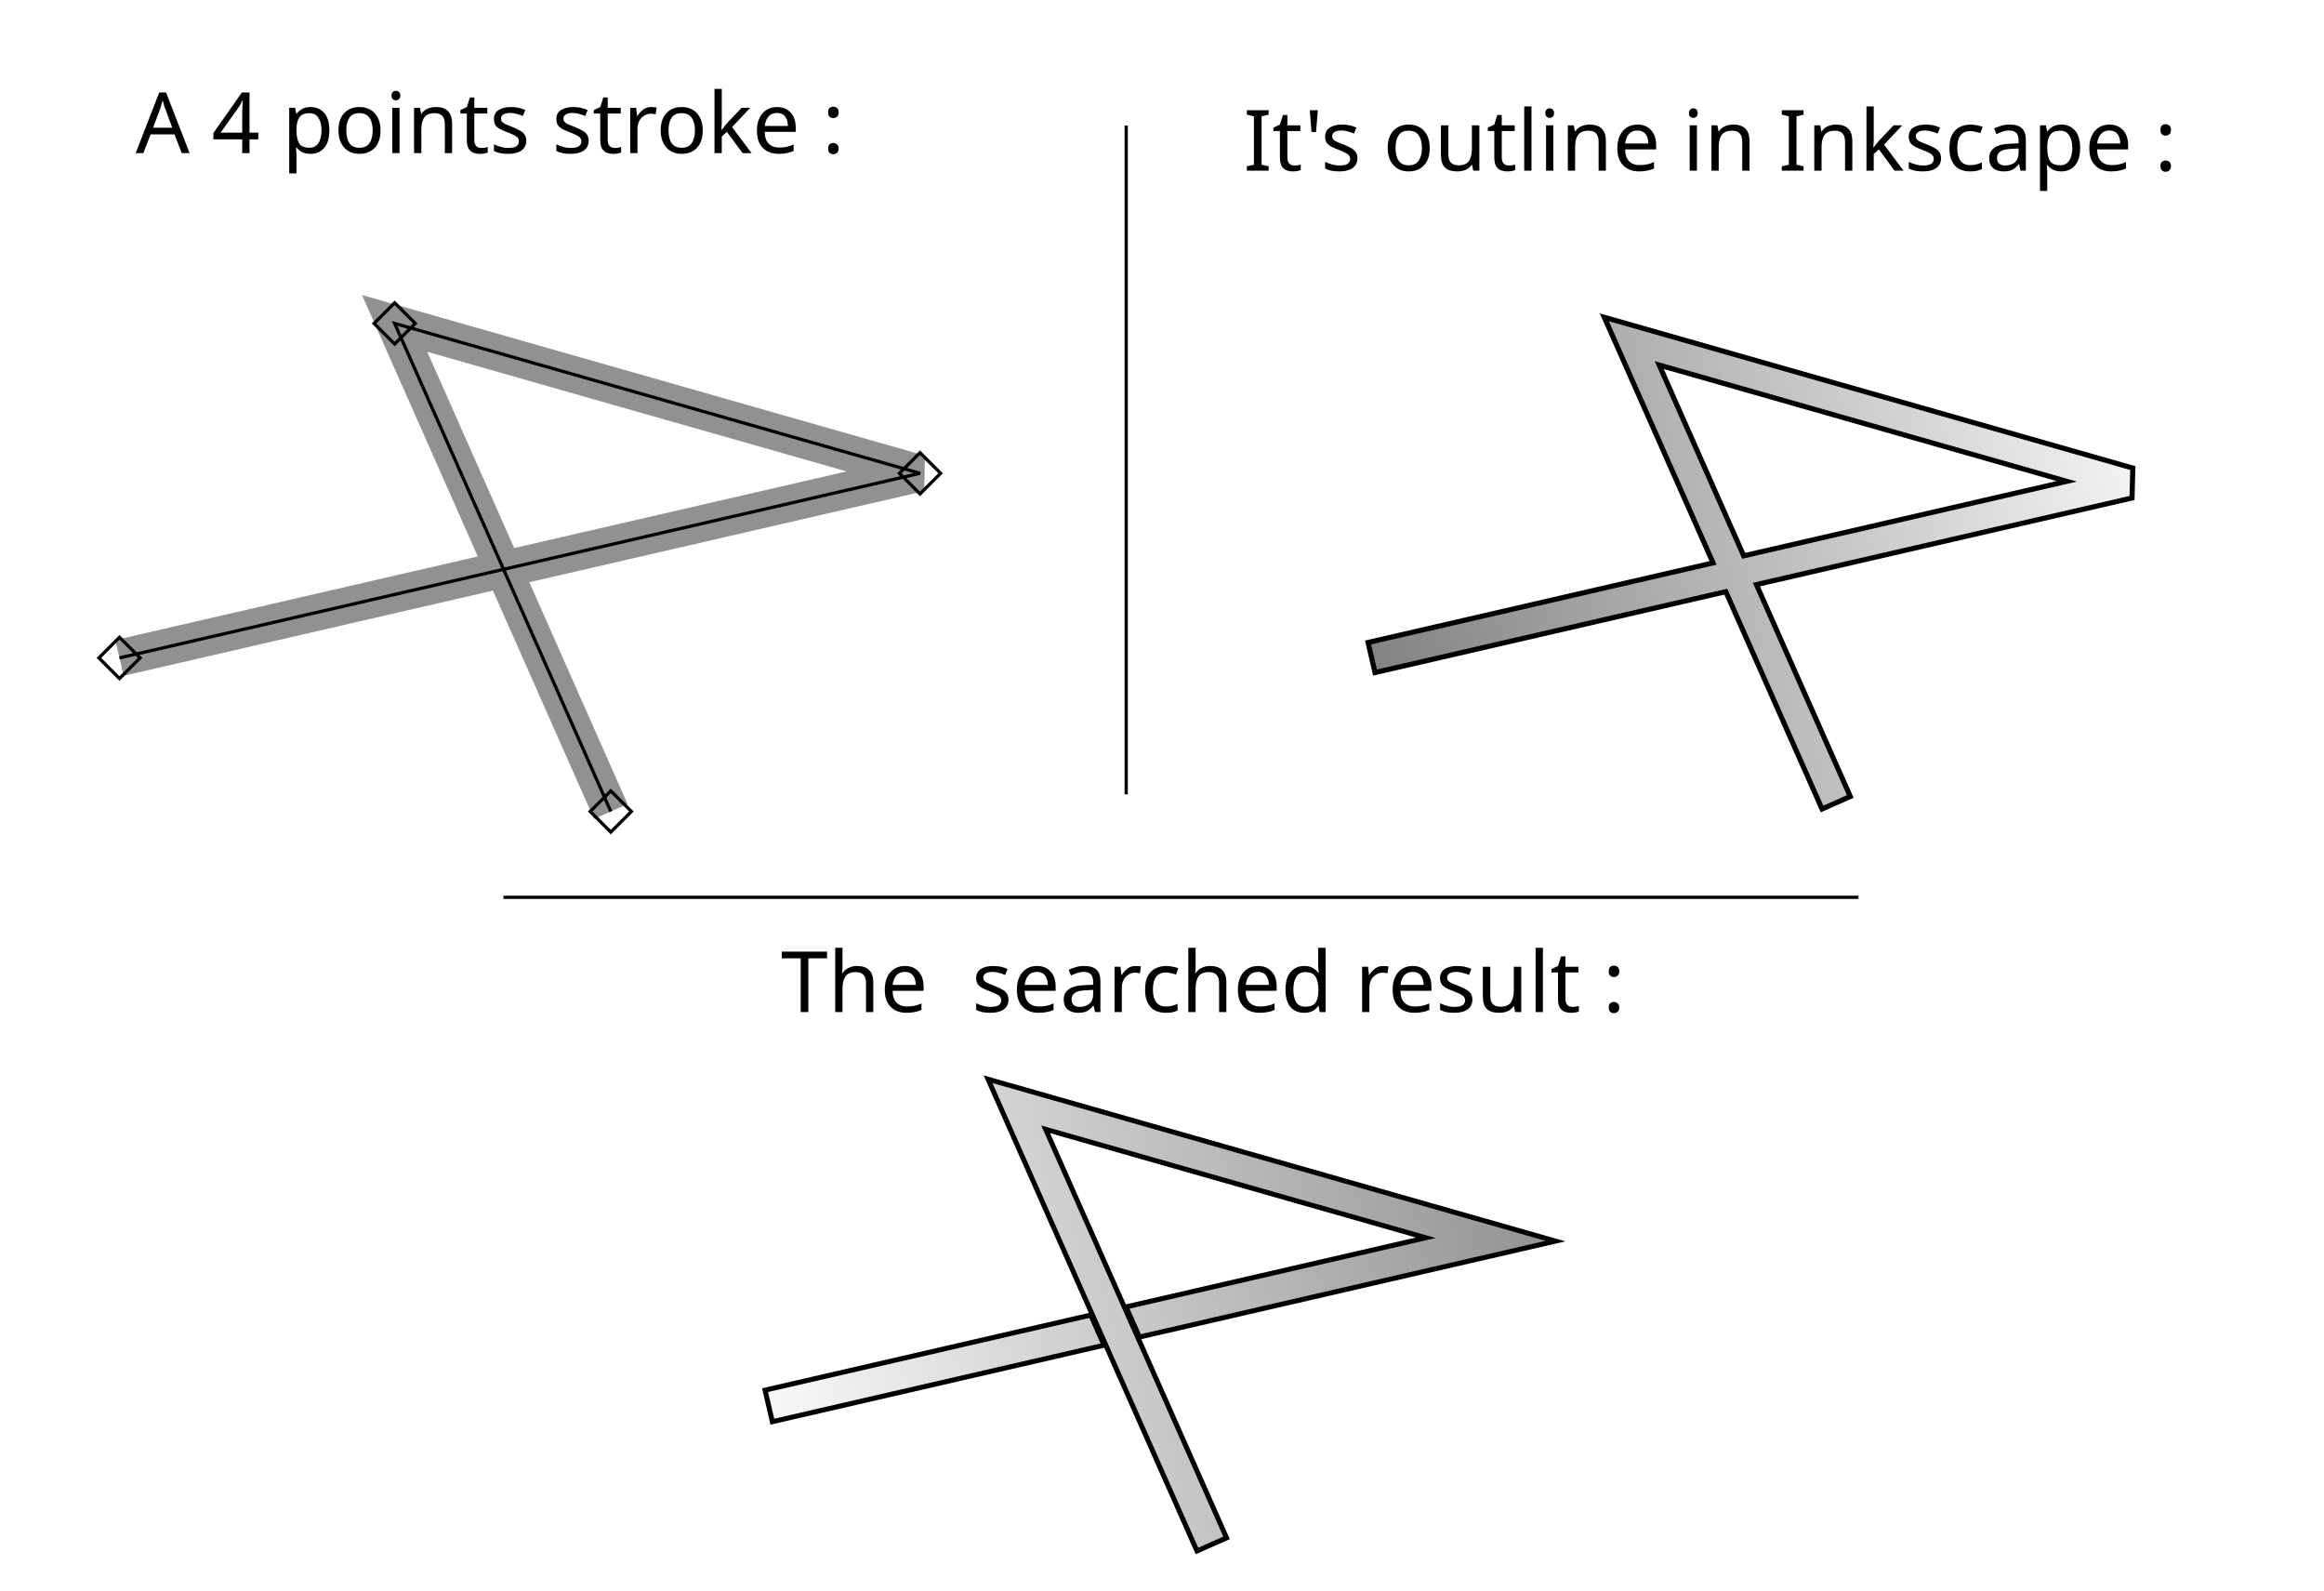
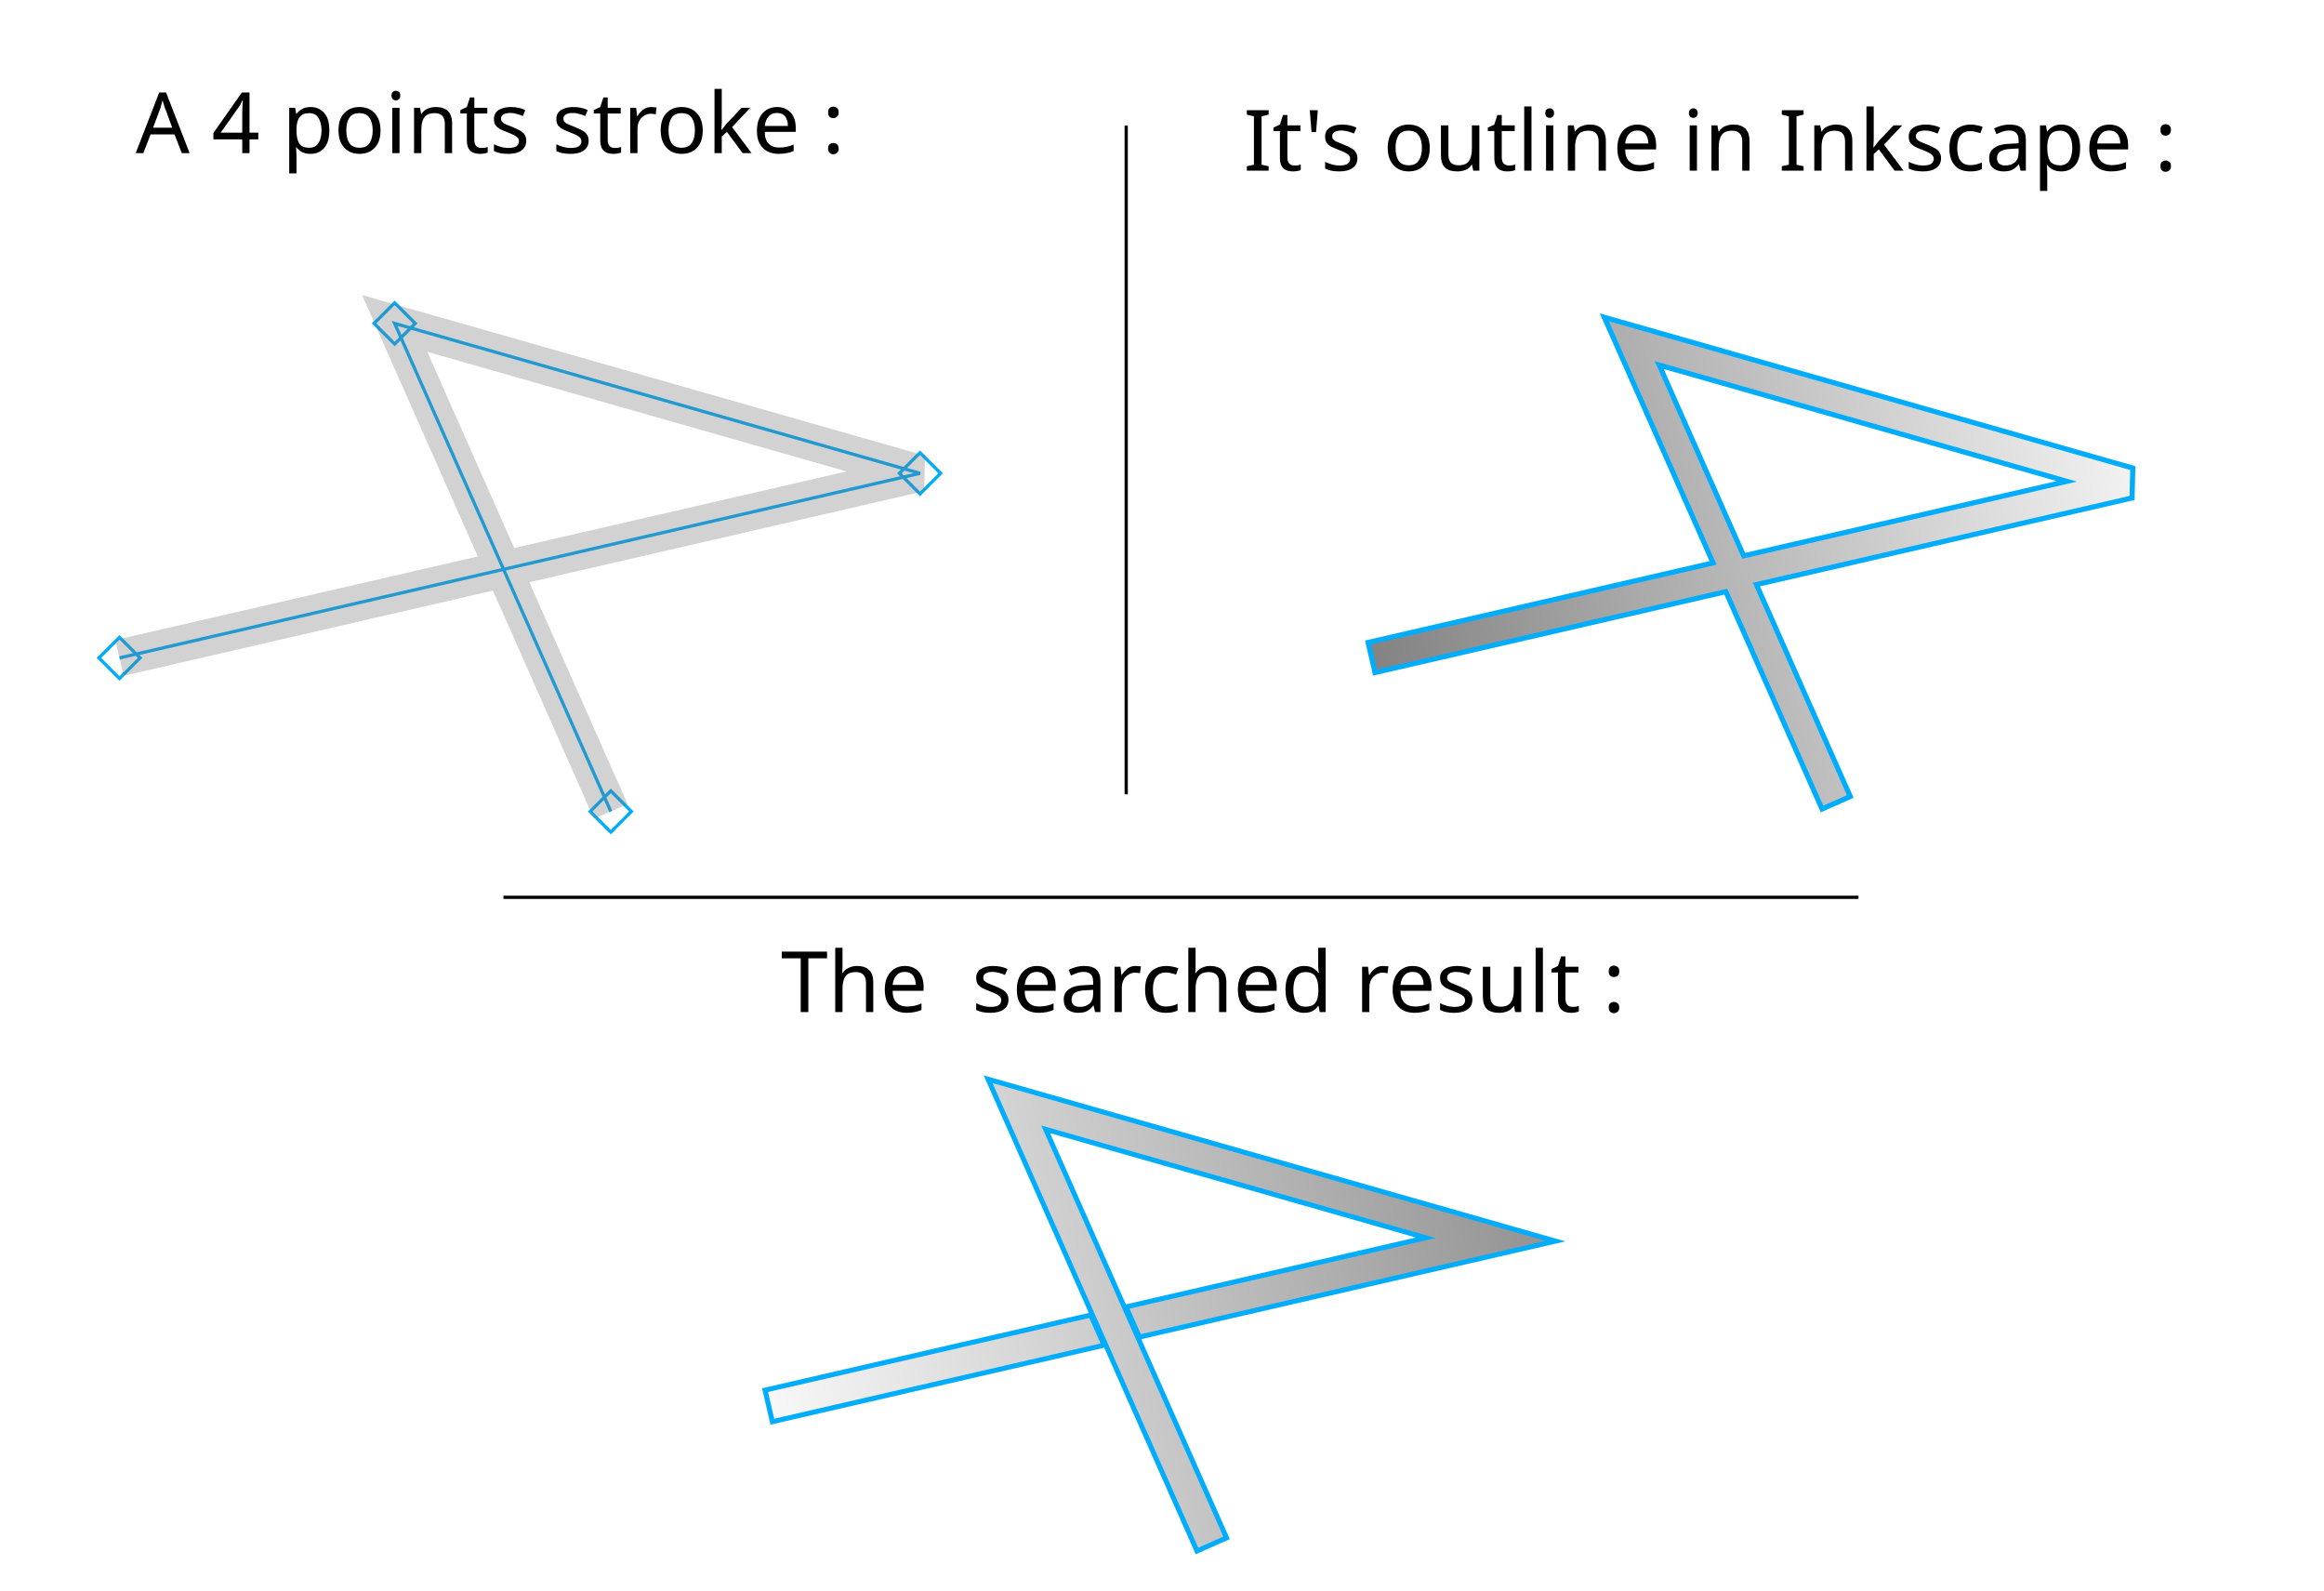
<svg xmlns="http://www.w3.org/2000/svg" xmlns:ns1="http://www.openswatchbook.org/uri/2009/osb" xmlns:xlink="http://www.w3.org/1999/xlink" width="190mm" height="130mm" viewBox="0 0 190 130" version="1.1" id="svg8" enable-background="new">
  <defs id="defs2">
    <linearGradient id="linearGradient2417">
      <stop style="stop-color:#000000;stop-opacity:1;" offset="0" id="stop2413" />
      <stop style="stop-color:#000000;stop-opacity:0;" offset="1" id="stop2415" />
    </linearGradient>
    <linearGradient id="linearGradient2407" ns1:paint="solid">
      <stop style="stop-color:#000000;stop-opacity:1;" offset="0" id="stop2405" />
    </linearGradient>
    <linearGradient id="linearGradient2343" ns1:paint="gradient">
      <stop style="stop-color:#000000;stop-opacity:1;" offset="0" id="stop2339" />
      <stop style="stop-color:#000000;stop-opacity:0;" offset="1" id="stop2341" />
    </linearGradient>
    <linearGradient xlink:href="#linearGradient2343" id="linearGradient2379" x1="35.171" y1="232.517" x2="179.249" y2="202.544" gradientUnits="userSpaceOnUse" />
    <linearGradient xlink:href="#linearGradient2417" id="linearGradient2421" x1="36.989" y1="215.47" x2="290.202" y2="180.217" gradientUnits="userSpaceOnUse" />
    <filter style="color-interpolation-filters:sRGB" id="filter2428">
      <feBlend mode="multiply" in2="BackgroundImage" id="feBlend2430" />
    </filter>
    <linearGradient xlink:href="#linearGradient2417" id="linearGradient2434" gradientUnits="userSpaceOnUse" x1="341.175" y1="163.959" x2="97.1" y2="213.855" />
    <linearGradient xlink:href="#linearGradient2417" id="linearGradient2442" gradientUnits="userSpaceOnUse" x1="92.926" y1="215.47" x2="206.599" y2="189.91" />
    <linearGradient xlink:href="#linearGradient2417" id="linearGradient2444" gradientUnits="userSpaceOnUse" x1="92.926" y1="215.47" x2="206.599" y2="189.91" />
  </defs>
  <g id="layer1" transform="translate(0,-167)">
    <g id="layer1-6" transform="translate(3.211093,4.228326)" style="filter:url(#filter2428)">
-       <path id="path12" d="M 6.826,52.173 72.272,37.085 29.322,24.835 46.992,64.725 M 6.826,50.489 8.509,52.173 6.826,53.857 5.142,52.173 Z M 72.272,35.401 l 1.684,1.684 -1.684,1.684 -1.684,-1.684 z M 29.322,23.151 31.005,24.835 29.322,26.519 27.638,24.835 Z m 17.67,39.89 1.684,1.684 -1.684,1.684 -1.684,-1.684 z" style="opacity:1;fill:none;stroke:#000000;stroke-width:0.265;stroke-linecap:butt;stroke-linejoin:miter;stroke-miterlimit:4;stroke-dasharray:none;stroke-opacity:1;paint-order:markers stroke fill" transform="translate(-0.2672696,164.3708)" />
+       <path id="path12" d="M 6.826,52.173 72.272,37.085 29.322,24.835 46.992,64.725 M 6.826,50.489 8.509,52.173 6.826,53.857 5.142,52.173 Z M 72.272,35.401 l 1.684,1.684 -1.684,1.684 -1.684,-1.684 z M 29.322,23.151 31.005,24.835 29.322,26.519 27.638,24.835 Z m 17.67,39.89 1.684,1.684 -1.684,1.684 -1.684,-1.684 z" style="opacity:1;fill:none;stroke:#00adfd;stroke-width:0.265;stroke-linecap:butt;stroke-linejoin:miter;stroke-miterlimit:4;stroke-dasharray:none;stroke-opacity:1;paint-order:markers stroke fill" transform="translate(-0.2672696,164.3708)" />
      <text id="text864" y="175.285" x="7.884" style="font-style:normal;font-weight:normal;font-size:6.907px;line-height:1.25;font-family:sans-serif;letter-spacing:0px;word-spacing:0px;opacity:1;fill:#000000;fill-opacity:1;stroke:none;stroke-width:0.173" xml:space="preserve">
        <tspan style="stroke-width:0.173" y="175.285" x="7.884" id="tspan862">A 4 points stroke :</tspan>
      </text>
-       <g transform="matrix(0.6617538,0,0,0.6617538,-9.20481,137.1895)" id="g882" style="font-style:normal;font-weight:normal;font-size:12px;font-family:Dialog;opacity:1;color-interpolation:auto;fill:url(#linearGradient2421);fill-opacity:1;stroke:#000000;stroke-width:0.614;stroke-linecap:square;stroke-linejoin:miter;stroke-miterlimit:7;stroke-dasharray:none;stroke-dashoffset:0;stroke-opacity:1;color-rendering:auto;image-rendering:auto;shape-rendering:auto;text-rendering:auto">
-         <g style="fill:url(#linearGradient2444);fill-opacity:1;stroke:#000000;stroke-width:0.614;stroke-miterlimit:7;stroke-dasharray:none;stroke-opacity:1" id="g871">
-           <g style="fill:url(#linearGradient2442);fill-opacity:1;stroke:#000000;stroke-width:0.614;stroke-miterlimit:7;stroke-dasharray:none;stroke-opacity:1" id="g869">
-             <path style="fill:url(#linearGradient2434);fill-opacity:1;stroke:#000000;stroke-width:0.614;stroke-miterlimit:7;stroke-dasharray:none;stroke-opacity:1" d="m 143.809,201.077 -40.233,9.275 0.899,3.898 40.985,-9.448 v 0 z m -12.684,-29.128 25.811,58.268 3.657,-1.62 -22.352,-50.459 v 0 l 46.964,13.395 -37.03,8.537 v 0 l 1.65,3.725 v 0 l 51.404,-11.85 z" id="path867" />
+       <g transform="matrix(0.6617538,0,0,0.6617538,-9.20481,137.1895)" id="g882" style="font-style:normal;font-weight:normal;font-size:12px;font-family:Dialog;opacity:1;color-interpolation:auto;fill:url(#linearGradient2421);fill-opacity:1;stroke:#00adfd;stroke-width:0.614;stroke-linecap:square;stroke-linejoin:miter;stroke-miterlimit:7;stroke-dasharray:none;stroke-dashoffset:0;stroke-opacity:1;color-rendering:auto;image-rendering:auto;shape-rendering:auto;text-rendering:auto">
+         <g style="fill:url(#linearGradient2444);fill-opacity:1;stroke:#00adfd;stroke-width:0.614;stroke-miterlimit:7;stroke-dasharray:none;stroke-opacity:1" id="g871">
+           <g style="fill:url(#linearGradient2442);fill-opacity:1;stroke:#00adfd;stroke-width:0.614;stroke-miterlimit:7;stroke-dasharray:none;stroke-opacity:1" id="g869">
+             <path style="fill:url(#linearGradient2434);fill-opacity:1;stroke:#00adfd;stroke-width:0.614;stroke-miterlimit:7;stroke-dasharray:none;stroke-opacity:1" d="m 143.809,201.077 -40.233,9.275 0.899,3.898 40.985,-9.448 v 0 z m -12.684,-29.128 25.811,58.268 3.657,-1.62 -22.352,-50.459 v 0 l 46.964,13.395 -37.03,8.537 v 0 l 1.65,3.725 v 0 l 51.404,-11.85 z" id="path867" />
          </g>
        </g>
      </g>
-       <path id="path12-6" d="m 127.948,188.704 8.892,20.074 -28.204,6.503 0.567,2.46 28.678,-6.611 7.869,17.763 2.309,-1.022 -7.672,-17.32 30.709,-7.079 0.062,-2.444 z m 4.492,3.905 33.316,9.503 -26.41,6.088 z" style="color:#000000;font-style:normal;font-variant:normal;font-weight:normal;font-stretch:normal;font-size:medium;line-height:normal;font-family:sans-serif;font-variant-ligatures:normal;font-variant-position:normal;font-variant-caps:normal;font-variant-numeric:normal;font-variant-alternates:normal;font-feature-settings:normal;text-indent:0;text-align:start;text-decoration:none;text-decoration-line:none;text-decoration-style:solid;text-decoration-color:#000000;letter-spacing:normal;word-spacing:normal;text-transform:none;writing-mode:lr-tb;direction:ltr;text-orientation:mixed;dominant-baseline:auto;baseline-shift:baseline;text-anchor:start;white-space:normal;shape-padding:0;clip-rule:nonzero;display:inline;overflow:visible;visibility:visible;opacity:1;isolation:auto;mix-blend-mode:normal;color-interpolation:sRGB;color-interpolation-filters:linearRGB;solid-color:#000000;solid-opacity:1;vector-effect:none;fill:url(#linearGradient2379);fill-opacity:1;fill-rule:nonzero;stroke:#000000;stroke-width:0.416;stroke-linecap:butt;stroke-linejoin:miter;stroke-miterlimit:7;stroke-dasharray:none;stroke-dashoffset:0;stroke-opacity:1;paint-order:fill markers stroke;color-rendering:auto;image-rendering:auto;shape-rendering:auto;text-rendering:auto;enable-background:accumulate" />
+       <path id="path12-6" d="m 127.948,188.704 8.892,20.074 -28.204,6.503 0.567,2.46 28.678,-6.611 7.869,17.763 2.309,-1.022 -7.672,-17.32 30.709,-7.079 0.062,-2.444 z m 4.492,3.905 33.316,9.503 -26.41,6.088 z" style="color:#000000;font-style:normal;font-variant:normal;font-weight:normal;font-stretch:normal;font-size:medium;line-height:normal;font-family:sans-serif;font-variant-ligatures:normal;font-variant-position:normal;font-variant-caps:normal;font-variant-numeric:normal;font-variant-alternates:normal;font-feature-settings:normal;text-indent:0;text-align:start;text-decoration:none;text-decoration-line:none;text-decoration-style:solid;text-decoration-color:#000000;letter-spacing:normal;word-spacing:normal;text-transform:none;writing-mode:lr-tb;direction:ltr;text-orientation:mixed;dominant-baseline:auto;baseline-shift:baseline;text-anchor:start;white-space:normal;shape-padding:0;clip-rule:nonzero;display:inline;overflow:visible;visibility:visible;opacity:1;isolation:auto;mix-blend-mode:normal;color-interpolation:sRGB;color-interpolation-filters:linearRGB;solid-color:#000000;solid-opacity:1;vector-effect:none;fill:url(#linearGradient2379);fill-opacity:1;fill-rule:nonzero;stroke:#00adfd;stroke-width:0.416;stroke-linecap:butt;stroke-linejoin:miter;stroke-miterlimit:7;stroke-dasharray:none;stroke-dashoffset:0;stroke-opacity:1;paint-order:fill markers stroke;color-rendering:auto;image-rendering:auto;shape-rendering:auto;text-rendering:auto;enable-background:accumulate" />
      <text id="text864-3" y="176.718" x="98.445" style="font-style:normal;font-weight:normal;font-size:6.907px;line-height:1.25;font-family:sans-serif;letter-spacing:0px;word-spacing:0px;opacity:1;fill:#000000;fill-opacity:1;stroke:none;stroke-width:0.173" xml:space="preserve">
        <tspan style="stroke-width:0.173" y="176.718" x="98.445" id="tspan862-4">It's outline in Inkscape :</tspan>
      </text>
      <text id="text864-3-4" y="245.488" x="60.639" style="font-style:normal;font-weight:normal;font-size:6.907px;line-height:1.25;font-family:sans-serif;letter-spacing:0px;word-spacing:0px;opacity:1;fill:#000000;fill-opacity:1;stroke:none;stroke-width:0.173" xml:space="preserve">
        <tspan style="stroke-width:0.173" y="245.488" x="60.639" id="tspan862-4-4">The  searched result :</tspan>
      </text>
-       <path id="path12-7" d="M 6.558,216.544 72.004,201.456 29.054,189.206 46.724,229.096" style="opacity:0.432;fill:none;stroke:#000000;stroke-width:3;stroke-linecap:butt;stroke-linejoin:miter;stroke-miterlimit:4;stroke-dasharray:none;stroke-opacity:1;paint-order:markers stroke fill" />
+       <path id="path12-7" d="M 6.558,216.544 72.004,201.456 29.054,189.206 46.724,229.096" style="opacity:1;fill:none;stroke:#6f6f6f;stroke-width:3;stroke-linecap:butt;stroke-linejoin:miter;stroke-miterlimit:4;stroke-dasharray:none;stroke-opacity:0.309;paint-order:markers stroke fill" />
      <path style="fill:none;stroke:#000000;stroke-width:0.265px;stroke-linecap:butt;stroke-linejoin:miter;stroke-opacity:1" d="m 88.863,173.035 v 54.657" id="path2436" />
      <path style="fill:none;stroke:#000000;stroke-width:0.265px;stroke-linecap:butt;stroke-linejoin:miter;stroke-opacity:1" d="M 37.948,236.111 H 148.732" id="path2440" />
    </g>
  </g>
</svg>
